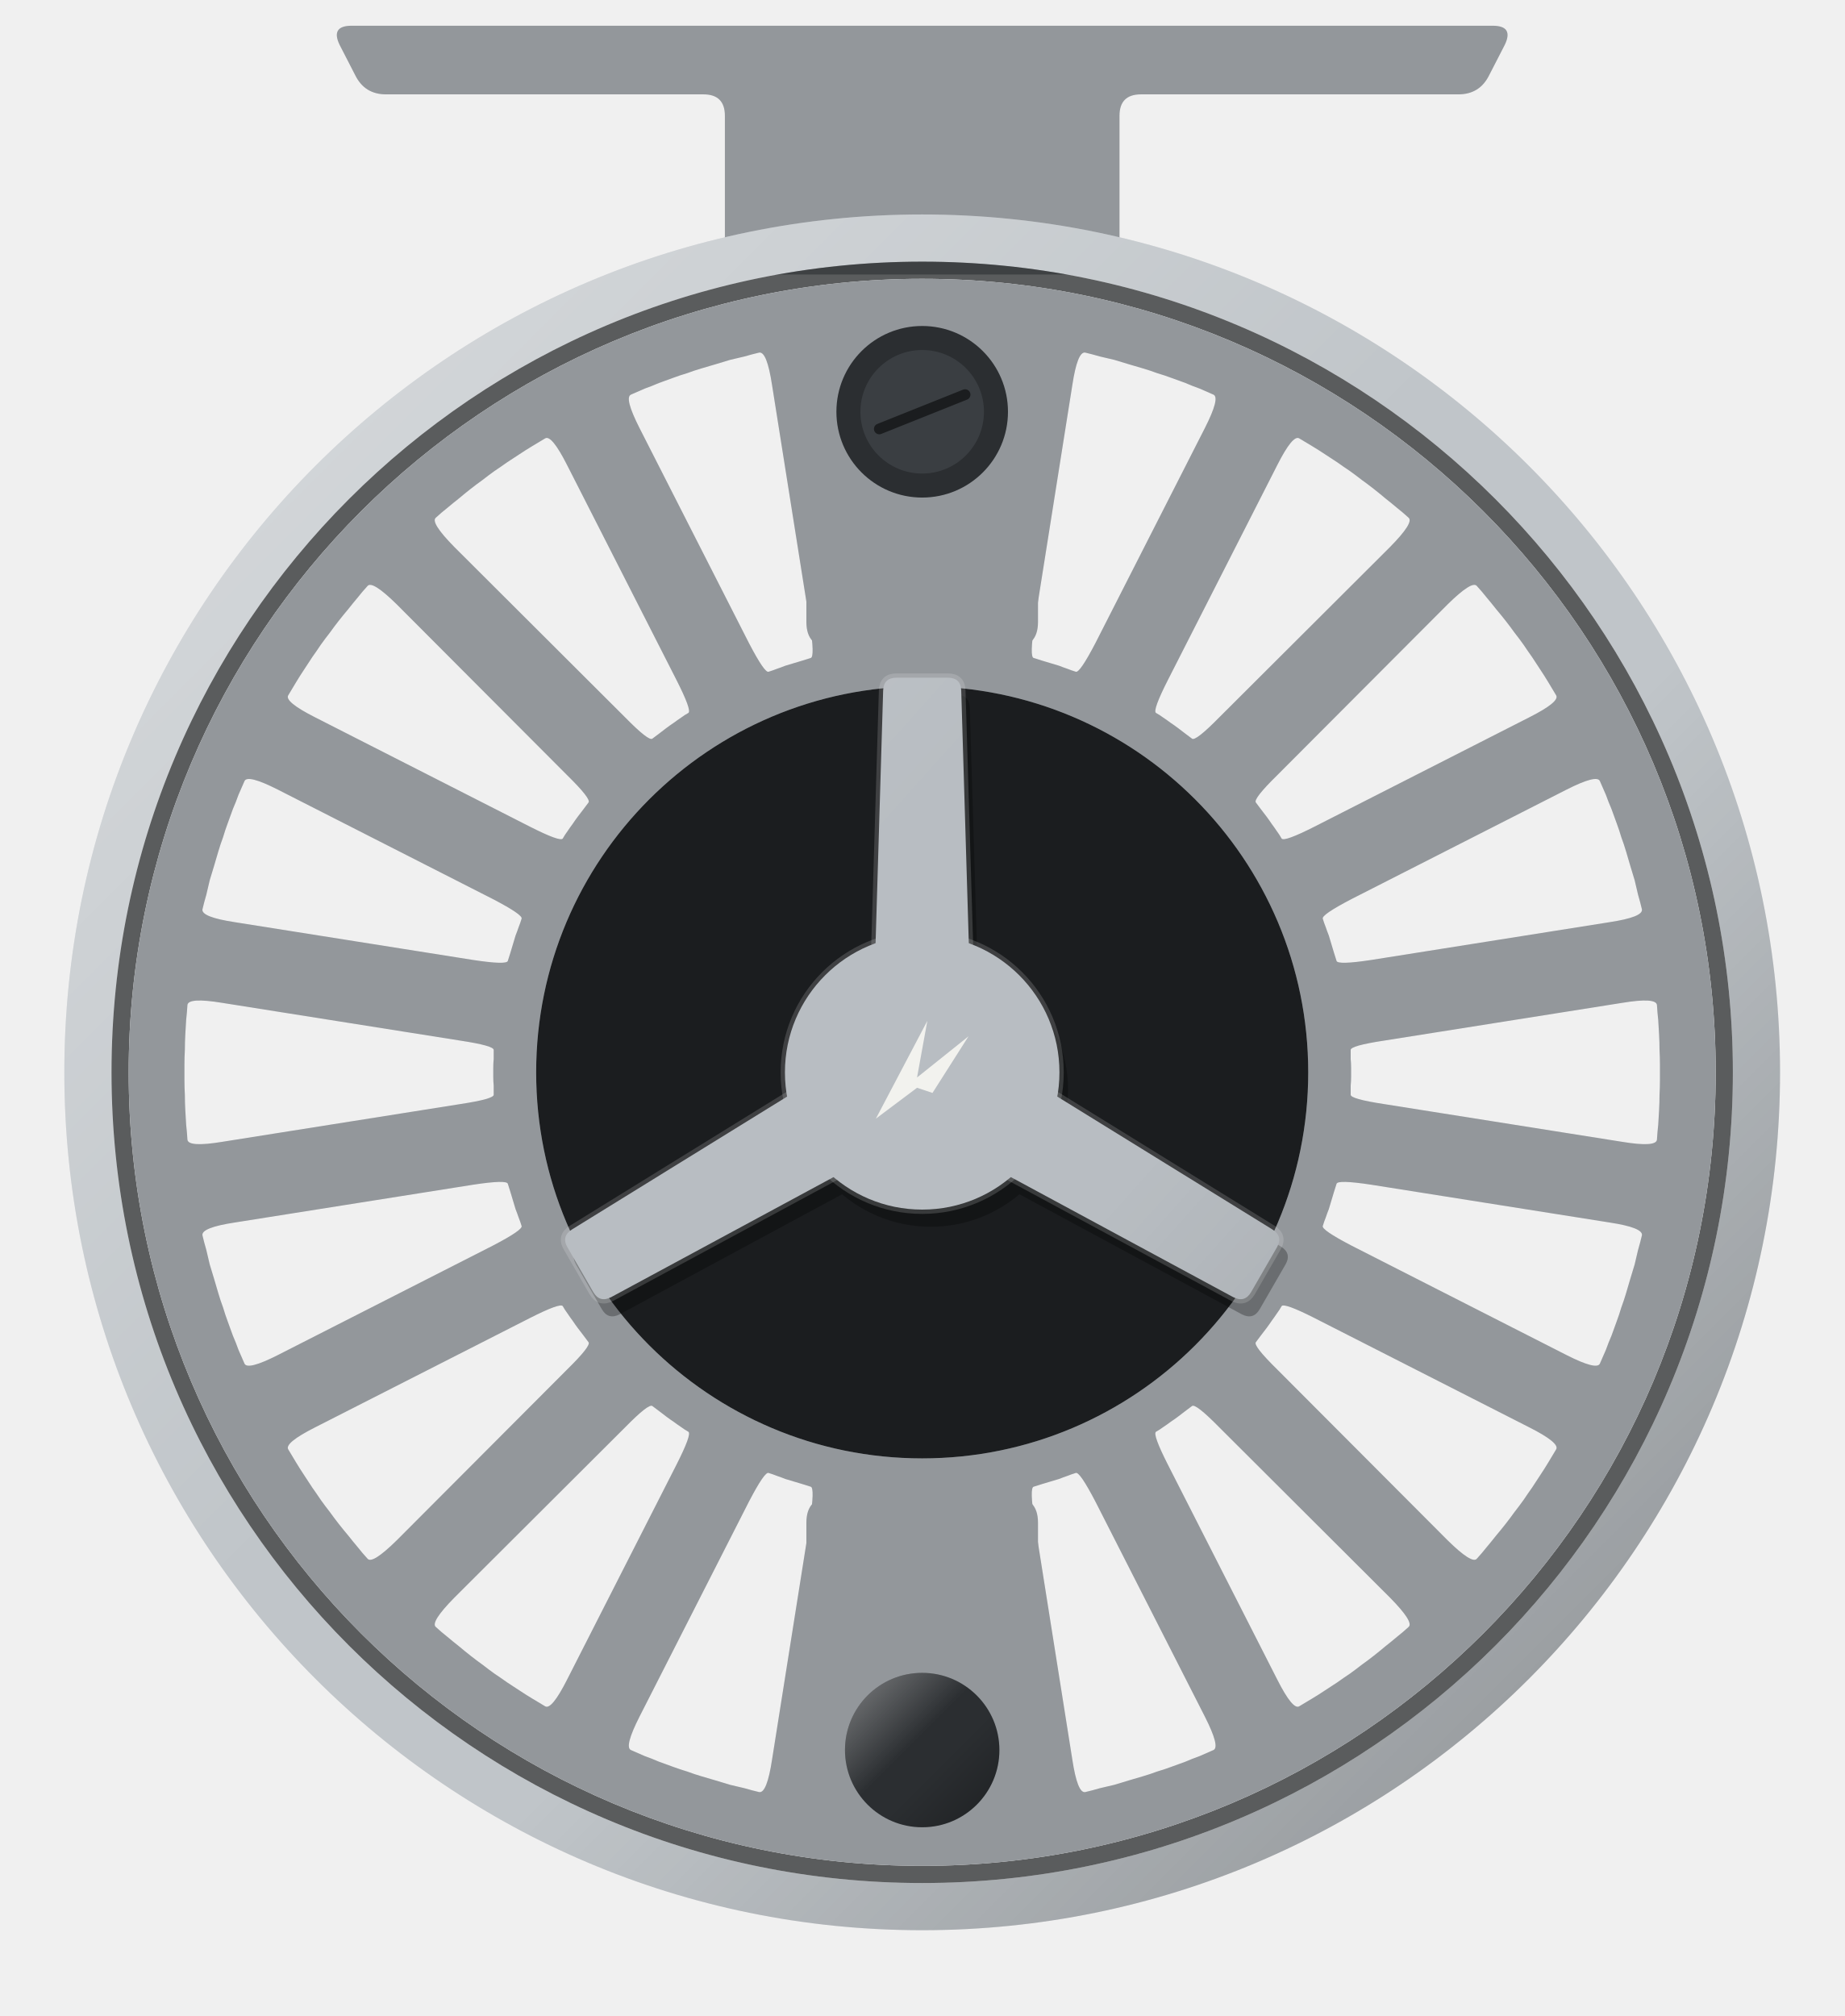
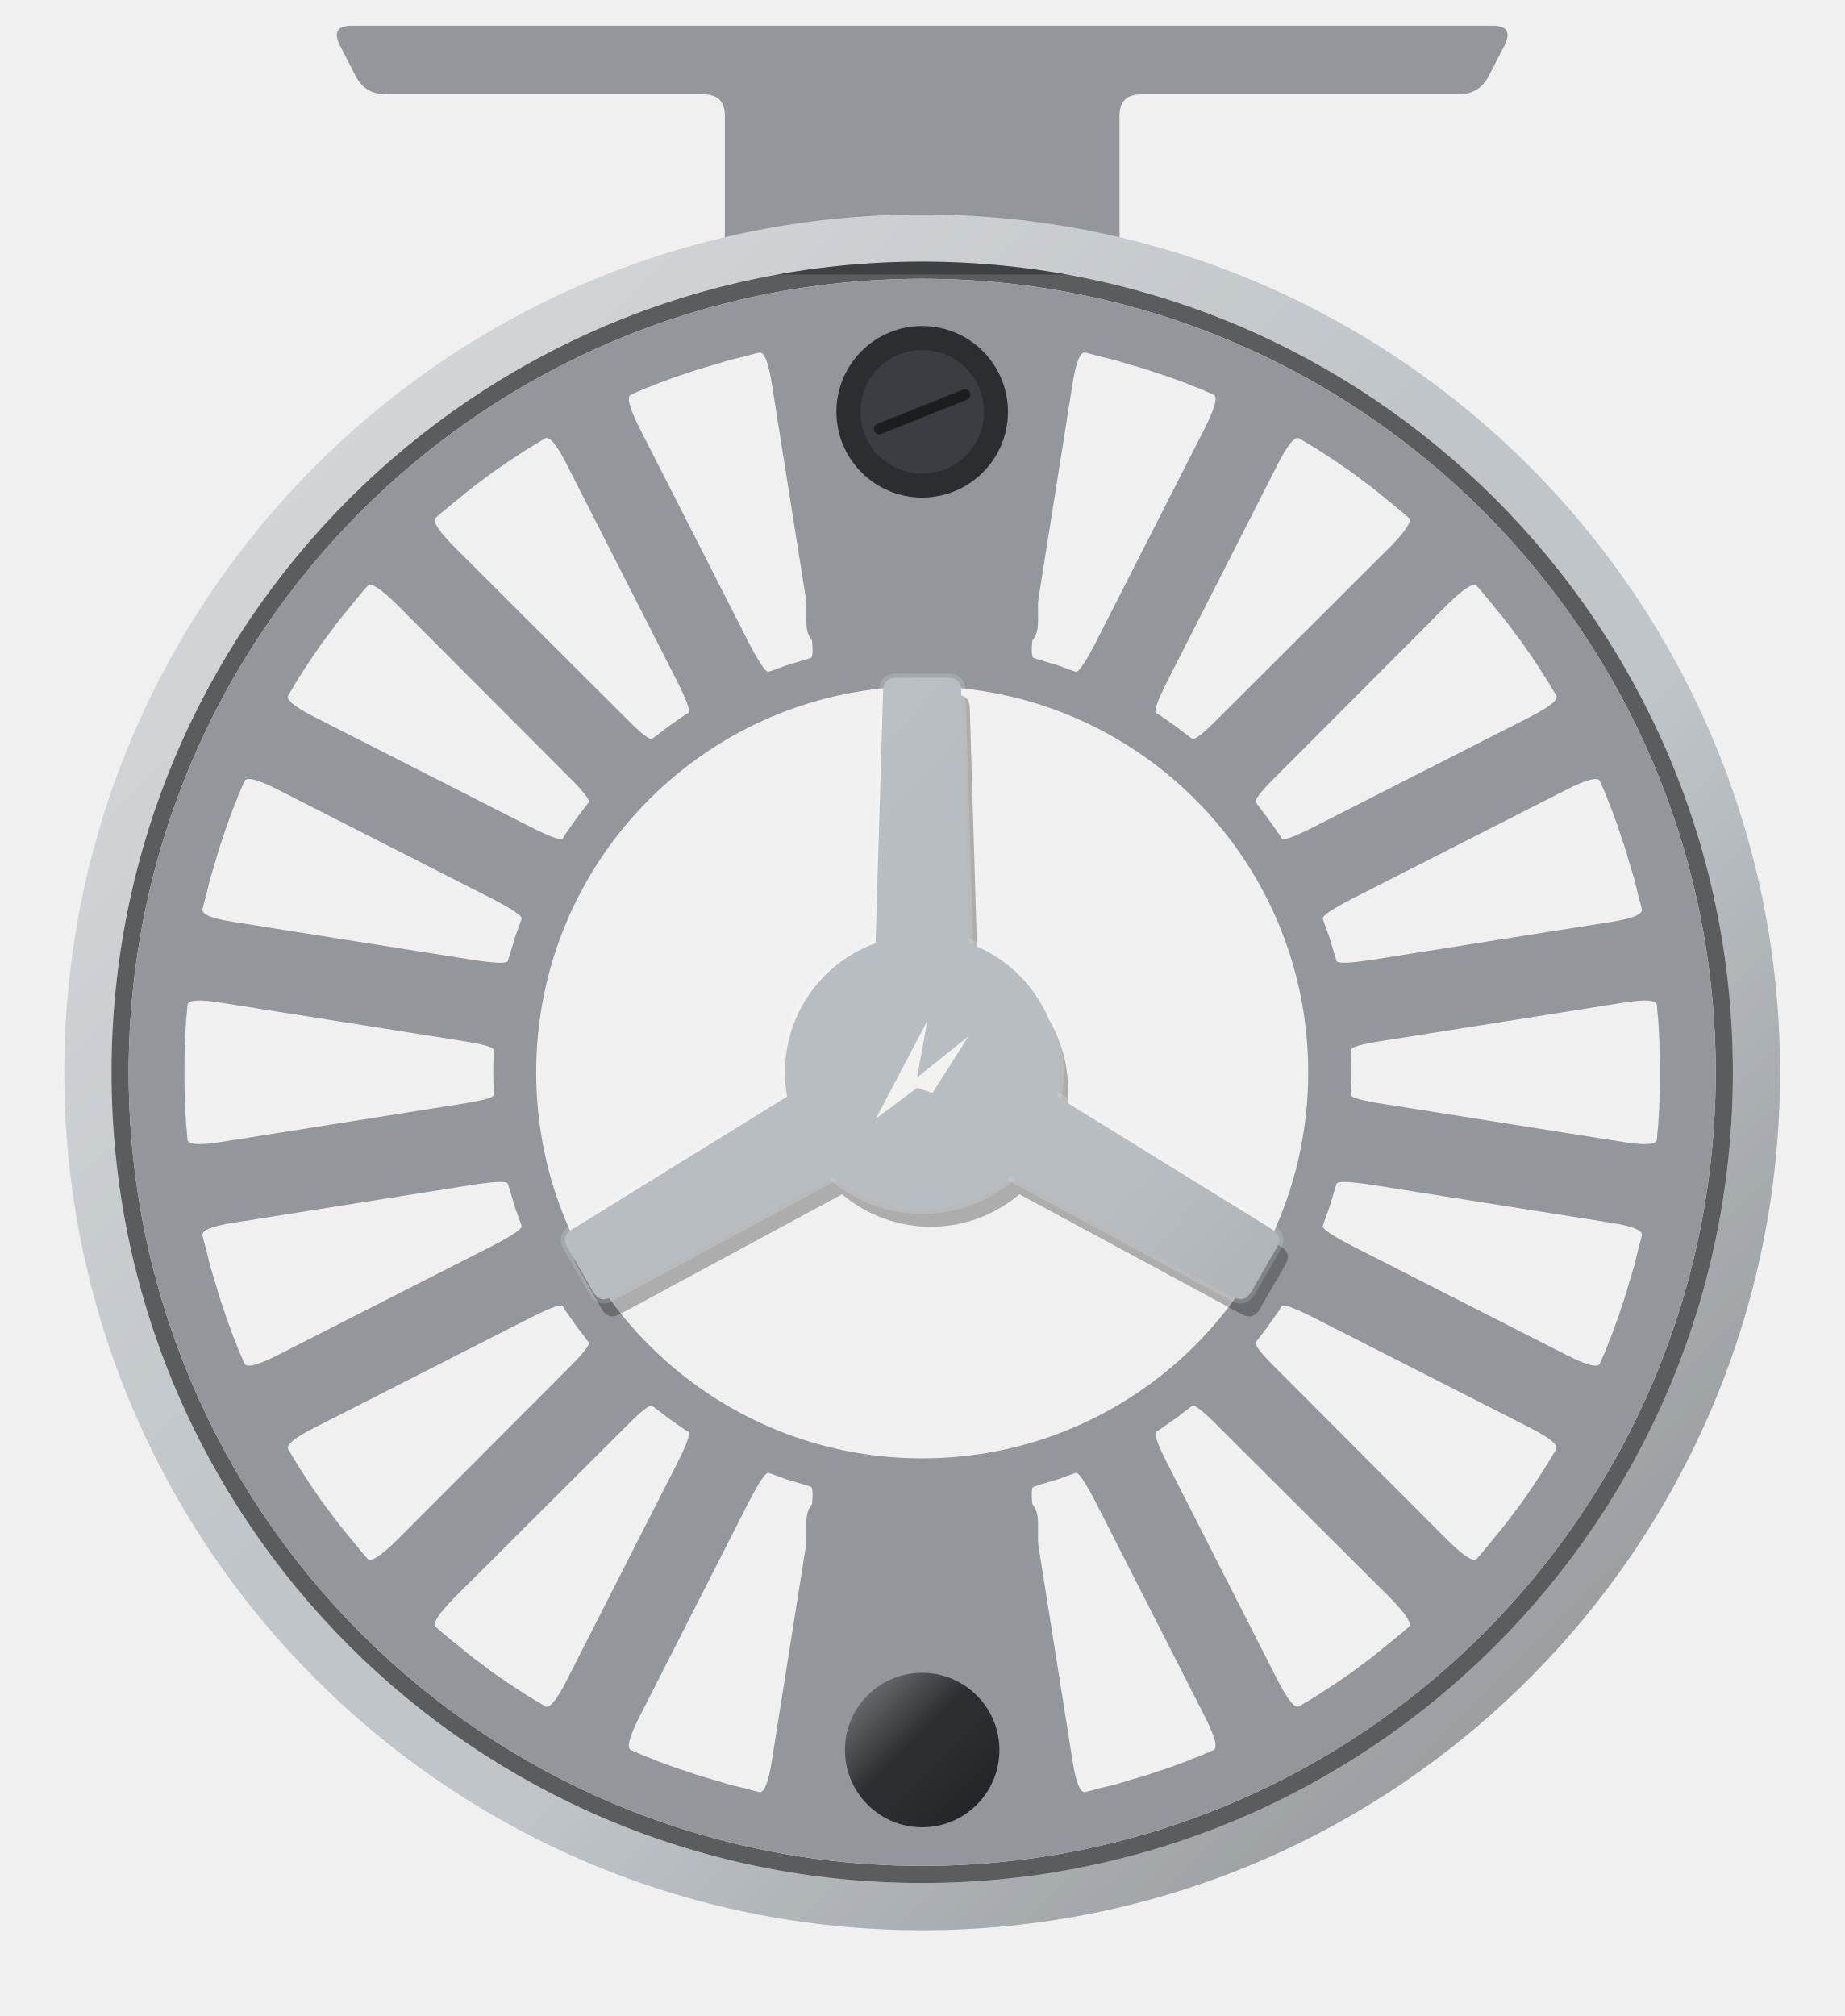
<svg xmlns="http://www.w3.org/2000/svg" data-arbor="100" viewBox="-215 -250 430 470" color="#b8bdc2" data-handles="0 -154 20">
  <defs>
    <linearGradient id="sheen" x1="0" y1="0" x2="1" y2="1">
      <stop offset="0" stop-color="#fff" stop-opacity=".4" />
      <stop offset=".45" stop-color="#fff" stop-opacity="0" />
      <stop offset=".6" stop-color="#000" stop-opacity="0" />
      <stop offset="1" stop-color="#000" stop-opacity=".3" />
    </linearGradient>
    <g id="back" fill-rule="evenodd">
      <path d="M-185 0a185 185 0 1 0 370 0a185 185 0 1 0 -370 0ZM-90 0a90 90 0 1 0 180 0a90 90 0 1 0 -180 0ZM-16.2 -163.2Q-17.5 -171.1 -15.7 -171.3L-15.7 -171.3Q-14 -171.4 -12.2 -171.6L-12.2 -171.6Q-10.5 -171.7 -8.8 -171.8L-8.8 -171.8Q-7 -171.9 -5.3 -171.9L-5.3 -171.9Q-3.5 -172 -1.8 -172L-1.8 -172Q0 -172 1.8 -172L1.8 -172Q3.5 -172 5.3 -171.9L5.3 -171.9Q7 -171.9 8.8 -171.8L8.8 -171.8Q10.5 -171.7 12.2 -171.6L12.2 -171.6Q14 -171.4 15.7 -171.3L15.7 -171.3Q17.5 -171.1 16.2 -163.2L7.4 -107.7Q6.2 -99.8 5.2 -99.9L5.2 -99.9Q4.1 -99.9 3.1 -99.9L3.1 -99.9Q2.1 -100 1 -100L1 -100Q0 -100 -1 -100L-1 -100Q-2.1 -100 -3.1 -99.9L-3.1 -99.9Q-4.1 -99.9 -5.2 -99.9L-5.2 -99.9Q-6.2 -99.8 -7.4 -107.7ZM35 -160.2Q36.2 -168.1 38 -167.8L38 -167.8Q39.7 -167.4 41.4 -166.9L41.4 -166.9Q43.1 -166.5 44.8 -166.1L44.8 -166.1Q46.4 -165.6 48.1 -165.1L48.1 -165.1Q49.8 -164.6 51.5 -164.1L51.5 -164.1Q53.2 -163.6 54.8 -163L54.8 -163Q56.5 -162.5 58.1 -161.9L58.1 -161.9Q59.8 -161.3 61.4 -160.7L61.4 -160.7Q63 -160 64.7 -159.4L64.7 -159.4Q66.3 -158.7 67.9 -158L67.9 -158Q69.5 -157.3 65.9 -150.2L40.4 -100.1Q36.7 -93 35.8 -93.4L35.8 -93.4Q34.8 -93.7 33.8 -94.1L33.8 -94.1Q32.9 -94.4 31.9 -94.8L31.9 -94.8Q30.9 -95.1 29.9 -95.4L29.9 -95.4Q28.9 -95.7 27.9 -96L27.9 -96Q26.9 -96.3 26 -96.6L26 -96.6Q25 -96.8 26.2 -104.7ZM82.8 -141.6Q86.4 -148.7 87.9 -147.8L87.9 -147.8Q89.4 -146.9 90.9 -146L90.9 -146Q92.4 -145.1 93.9 -144.1L93.9 -144.1Q95.3 -143.2 96.8 -142.2L96.8 -142.2Q98.2 -141.2 99.7 -140.2L99.7 -140.2Q101.1 -139.2 102.5 -138.1L102.5 -138.1Q103.9 -137.1 105.3 -136L105.3 -136Q106.7 -134.9 108 -133.8L108 -133.8Q109.4 -132.7 110.7 -131.6L110.7 -131.6Q112.1 -130.5 113.4 -129.3L113.4 -129.3Q114.7 -128.2 109.1 -122.5L69.3 -82.8Q63.7 -77.1 62.9 -77.8L62.9 -77.8Q62.1 -78.4 61.3 -79L61.3 -79Q60.4 -79.7 59.6 -80.3L59.6 -80.3Q58.8 -80.9 57.9 -81.5L57.9 -81.5Q57.1 -82.1 56.2 -82.7L56.2 -82.7Q55.4 -83.3 54.5 -83.8L54.5 -83.8Q53.7 -84.4 57.3 -91.5ZM122.5 -109.1Q128.2 -114.7 129.3 -113.4L129.3 -113.4Q130.5 -112.1 131.6 -110.7L131.6 -110.7Q132.7 -109.4 133.8 -108L133.8 -108Q134.9 -106.7 136 -105.3L136 -105.3Q137.1 -103.9 138.1 -102.5L138.1 -102.5Q139.2 -101.1 140.2 -99.7L140.2 -99.7Q141.2 -98.2 142.2 -96.8L142.2 -96.8Q143.2 -95.3 144.1 -93.9L144.1 -93.9Q145.1 -92.4 146 -90.9L146 -90.9Q146.9 -89.4 147.8 -87.9L147.8 -87.9Q148.7 -86.4 141.6 -82.8L91.5 -57.3Q84.4 -53.7 83.8 -54.5L83.8 -54.5Q83.3 -55.4 82.7 -56.2L82.7 -56.2Q82.1 -57.1 81.5 -57.9L81.5 -57.9Q80.9 -58.8 80.3 -59.6L80.3 -59.6Q79.7 -60.4 79 -61.3L79 -61.3Q78.4 -62.1 77.8 -62.9L77.8 -62.9Q77.1 -63.7 82.8 -69.3ZM150.2 -65.9Q157.3 -69.5 158 -67.9L158 -67.9Q158.7 -66.3 159.4 -64.7L159.4 -64.7Q160 -63 160.7 -61.4L160.7 -61.4Q161.3 -59.8 161.9 -58.1L161.9 -58.1Q162.5 -56.5 163 -54.8L163 -54.8Q163.6 -53.2 164.1 -51.5L164.1 -51.5Q164.6 -49.8 165.1 -48.1L165.1 -48.1Q165.6 -46.4 166.1 -44.8L166.1 -44.8Q166.5 -43.1 166.9 -41.4L166.9 -41.4Q167.4 -39.7 167.8 -38L167.8 -38Q168.1 -36.2 160.2 -35L104.7 -26.2Q96.8 -25 96.6 -26L96.6 -26Q96.3 -26.9 96 -27.9L96 -27.9Q95.7 -28.9 95.4 -29.9L95.4 -29.9Q95.1 -30.9 94.8 -31.9L94.8 -31.9Q94.4 -32.9 94.1 -33.8L94.1 -33.8Q93.7 -34.8 93.4 -35.8L93.4 -35.8Q93 -36.7 100.1 -40.4ZM163.2 -16.2Q171.1 -17.5 171.3 -15.7L171.3 -15.7Q171.4 -14 171.6 -12.2L171.6 -12.2Q171.7 -10.5 171.8 -8.8L171.8 -8.8Q171.9 -7 171.9 -5.3L171.9 -5.3Q172 -3.5 172 -1.8L172 -1.8Q172 0 172 1.8L172 1.8Q172 3.5 171.9 5.3L171.9 5.3Q171.9 7 171.8 8.8L171.8 8.8Q171.7 10.5 171.6 12.2L171.6 12.2Q171.4 14 171.3 15.7L171.3 15.7Q171.1 17.5 163.2 16.2L107.7 7.4Q99.8 6.2 99.9 5.2L99.9 5.2Q99.9 4.1 99.9 3.1L99.9 3.1Q100 2.1 100 1L100 1Q100 0 100 -1L100 -1Q100 -2.1 99.9 -3.1L99.9 -3.1Q99.9 -4.1 99.9 -5.2L99.9 -5.2Q99.8 -6.2 107.7 -7.4ZM160.2 35Q168.1 36.2 167.8 38L167.8 38Q167.4 39.7 166.9 41.4L166.9 41.4Q166.5 43.1 166.1 44.8L166.1 44.8Q165.6 46.4 165.1 48.1L165.1 48.1Q164.6 49.8 164.1 51.5L164.1 51.5Q163.6 53.2 163 54.8L163 54.8Q162.5 56.5 161.9 58.1L161.9 58.1Q161.3 59.8 160.7 61.4L160.7 61.4Q160 63 159.4 64.7L159.4 64.7Q158.7 66.3 158 67.9L158 67.9Q157.3 69.5 150.2 65.9L100.1 40.4Q93 36.7 93.4 35.8L93.4 35.8Q93.7 34.8 94.1 33.8L94.1 33.8Q94.4 32.9 94.8 31.9L94.8 31.9Q95.1 30.9 95.4 29.9L95.4 29.9Q95.7 28.9 96 27.9L96 27.9Q96.3 26.9 96.6 26L96.6 26Q96.8 25 104.7 26.2ZM141.6 82.8Q148.7 86.4 147.8 87.9L147.8 87.9Q146.9 89.4 146 90.9L146 90.9Q145.1 92.4 144.1 93.9L144.1 93.9Q143.2 95.3 142.2 96.8L142.2 96.8Q141.2 98.2 140.2 99.7L140.2 99.7Q139.2 101.1 138.1 102.5L138.1 102.5Q137.1 103.9 136 105.3L136 105.3Q134.9 106.7 133.8 108L133.8 108Q132.7 109.4 131.6 110.7L131.6 110.7Q130.5 112.1 129.3 113.4L129.3 113.4Q128.2 114.7 122.5 109.1L82.8 69.3Q77.1 63.7 77.8 62.9L77.8 62.9Q78.4 62.1 79 61.3L79 61.3Q79.7 60.4 80.3 59.6L80.3 59.6Q80.9 58.8 81.5 57.9L81.5 57.9Q82.1 57.1 82.7 56.2L82.7 56.2Q83.3 55.4 83.8 54.5L83.8 54.5Q84.4 53.7 91.5 57.3ZM109.1 122.5Q114.7 128.2 113.4 129.3L113.4 129.3Q112.1 130.5 110.7 131.6L110.7 131.6Q109.4 132.7 108 133.8L108 133.8Q106.7 134.9 105.3 136L105.3 136Q103.9 137.1 102.5 138.1L102.5 138.1Q101.1 139.2 99.7 140.2L99.7 140.2Q98.2 141.2 96.8 142.2L96.8 142.2Q95.3 143.2 93.9 144.1L93.9 144.1Q92.4 145.1 90.9 146L90.9 146Q89.4 146.9 87.9 147.8L87.9 147.8Q86.4 148.7 82.8 141.6L57.3 91.5Q53.7 84.4 54.5 83.8L54.5 83.8Q55.4 83.3 56.2 82.7L56.2 82.7Q57.1 82.1 57.9 81.5L57.9 81.5Q58.8 80.9 59.6 80.3L59.6 80.3Q60.4 79.7 61.3 79L61.3 79Q62.1 78.4 62.9 77.8L62.9 77.8Q63.7 77.1 69.3 82.8ZM65.9 150.2Q69.5 157.3 67.9 158L67.9 158Q66.3 158.7 64.7 159.4L64.7 159.4Q63 160 61.4 160.7L61.4 160.7Q59.8 161.3 58.1 161.9L58.1 161.9Q56.5 162.5 54.8 163L54.8 163Q53.2 163.6 51.5 164.1L51.5 164.1Q49.8 164.6 48.1 165.1L48.1 165.1Q46.4 165.6 44.8 166.1L44.8 166.1Q43.1 166.5 41.4 166.9L41.4 166.9Q39.7 167.4 38 167.8L38 167.8Q36.2 168.1 35 160.2L26.2 104.7Q25 96.8 26 96.6L26 96.6Q26.9 96.3 27.9 96L27.9 96Q28.9 95.7 29.9 95.4L29.9 95.4Q30.9 95.1 31.9 94.8L31.9 94.8Q32.9 94.4 33.8 94.1L33.8 94.1Q34.8 93.7 35.8 93.4L35.8 93.4Q36.7 93 40.4 100.1ZM16.2 163.2Q17.5 171.1 15.7 171.3L15.7 171.3Q14 171.4 12.2 171.6L12.2 171.6Q10.5 171.7 8.8 171.8L8.8 171.8Q7 171.9 5.3 171.9L5.3 171.9Q3.5 172 1.8 172L1.8 172Q0 172 -1.8 172L-1.8 172Q-3.5 172 -5.3 171.9L-5.3 171.9Q-7 171.9 -8.8 171.8L-8.8 171.8Q-10.5 171.7 -12.2 171.6L-12.2 171.6Q-14 171.4 -15.7 171.3L-15.7 171.3Q-17.5 171.1 -16.2 163.2L-7.4 107.7Q-6.2 99.8 -5.2 99.9L-5.2 99.9Q-4.1 99.9 -3.1 99.9L-3.1 99.9Q-2.1 100 -1 100L-1 100Q0 100 1 100L1 100Q2.1 100 3.1 99.9L3.1 99.9Q4.1 99.9 5.2 99.9L5.2 99.9Q6.2 99.8 7.4 107.7ZM-35 160.2Q-36.2 168.1 -38 167.8L-38 167.8Q-39.7 167.4 -41.4 166.9L-41.4 166.9Q-43.1 166.5 -44.8 166.1L-44.8 166.1Q-46.4 165.6 -48.1 165.1L-48.1 165.1Q-49.8 164.6 -51.5 164.1L-51.5 164.1Q-53.2 163.6 -54.8 163L-54.8 163Q-56.5 162.5 -58.1 161.9L-58.1 161.9Q-59.8 161.3 -61.4 160.7L-61.4 160.7Q-63 160 -64.7 159.4L-64.7 159.4Q-66.3 158.7 -67.9 158L-67.9 158Q-69.5 157.3 -65.9 150.2L-40.4 100.1Q-36.7 93 -35.8 93.4L-35.8 93.4Q-34.8 93.7 -33.8 94.1L-33.8 94.1Q-32.9 94.4 -31.9 94.8L-31.9 94.8Q-30.9 95.1 -29.9 95.4L-29.9 95.4Q-28.9 95.7 -27.9 96L-27.9 96Q-26.9 96.3 -26 96.6L-26 96.6Q-25 96.8 -26.2 104.7ZM-82.8 141.6Q-86.4 148.7 -87.9 147.8L-87.9 147.8Q-89.4 146.9 -90.9 146L-90.9 146Q-92.4 145.1 -93.9 144.1L-93.9 144.1Q-95.3 143.2 -96.8 142.2L-96.8 142.2Q-98.2 141.2 -99.7 140.2L-99.7 140.2Q-101.1 139.2 -102.5 138.1L-102.5 138.1Q-103.9 137.1 -105.3 136L-105.3 136Q-106.7 134.9 -108 133.8L-108 133.8Q-109.4 132.7 -110.7 131.6L-110.7 131.6Q-112.1 130.5 -113.4 129.3L-113.4 129.3Q-114.7 128.2 -109.1 122.5L-69.3 82.8Q-63.7 77.1 -62.9 77.8L-62.9 77.8Q-62.1 78.4 -61.3 79L-61.3 79Q-60.4 79.7 -59.6 80.3L-59.6 80.3Q-58.8 80.9 -57.9 81.5L-57.9 81.5Q-57.1 82.1 -56.2 82.7L-56.2 82.7Q-55.4 83.3 -54.5 83.8L-54.5 83.8Q-53.7 84.4 -57.3 91.5ZM-122.5 109.1Q-128.2 114.7 -129.3 113.4L-129.3 113.4Q-130.5 112.1 -131.6 110.7L-131.6 110.7Q-132.7 109.4 -133.8 108L-133.8 108Q-134.9 106.7 -136 105.3L-136 105.3Q-137.1 103.9 -138.1 102.5L-138.1 102.5Q-139.2 101.1 -140.2 99.7L-140.2 99.7Q-141.2 98.2 -142.2 96.8L-142.2 96.8Q-143.2 95.3 -144.1 93.9L-144.1 93.9Q-145.1 92.4 -146 90.9L-146 90.9Q-146.9 89.4 -147.8 87.9L-147.8 87.9Q-148.7 86.4 -141.6 82.8L-91.5 57.3Q-84.4 53.7 -83.8 54.5L-83.8 54.5Q-83.3 55.4 -82.7 56.2L-82.7 56.2Q-82.1 57.1 -81.5 57.9L-81.5 57.9Q-80.9 58.8 -80.3 59.6L-80.3 59.6Q-79.7 60.4 -79 61.3L-79 61.3Q-78.4 62.1 -77.8 62.9L-77.8 62.9Q-77.1 63.7 -82.8 69.3ZM-150.2 65.9Q-157.3 69.5 -158 67.9L-158 67.9Q-158.7 66.3 -159.4 64.7L-159.4 64.7Q-160 63 -160.7 61.4L-160.7 61.4Q-161.3 59.8 -161.9 58.1L-161.9 58.1Q-162.5 56.5 -163 54.8L-163 54.8Q-163.6 53.2 -164.1 51.5L-164.1 51.5Q-164.6 49.8 -165.1 48.1L-165.1 48.1Q-165.6 46.4 -166.1 44.8L-166.1 44.8Q-166.5 43.1 -166.9 41.4L-166.9 41.4Q-167.4 39.7 -167.8 38L-167.8 38Q-168.1 36.2 -160.2 35L-104.7 26.2Q-96.8 25 -96.6 26L-96.6 26Q-96.3 26.9 -96 27.9L-96 27.9Q-95.7 28.9 -95.4 29.9L-95.4 29.9Q-95.1 30.9 -94.8 31.9L-94.8 31.9Q-94.4 32.9 -94.1 33.8L-94.1 33.8Q-93.7 34.8 -93.4 35.8L-93.4 35.8Q-93 36.7 -100.1 40.4ZM-163.2 16.2Q-171.1 17.5 -171.3 15.7L-171.3 15.7Q-171.4 14 -171.6 12.2L-171.6 12.2Q-171.7 10.5 -171.8 8.8L-171.8 8.8Q-171.9 7 -171.9 5.3L-171.9 5.3Q-172 3.5 -172 1.8L-172 1.8Q-172 0 -172 -1.8L-172 -1.8Q-172 -3.5 -171.9 -5.3L-171.9 -5.3Q-171.9 -7 -171.8 -8.8L-171.8 -8.8Q-171.7 -10.5 -171.6 -12.2L-171.6 -12.2Q-171.4 -14 -171.3 -15.7L-171.3 -15.7Q-171.1 -17.5 -163.2 -16.2L-107.7 -7.4Q-99.8 -6.2 -99.9 -5.2L-99.9 -5.2Q-99.9 -4.1 -99.9 -3.1L-99.9 -3.1Q-100 -2.1 -100 -1L-100 -1Q-100 0 -100 1L-100 1Q-100 2.1 -99.9 3.1L-99.9 3.1Q-99.9 4.1 -99.9 5.2L-99.9 5.2Q-99.8 6.2 -107.7 7.4ZM-160.2 -35Q-168.1 -36.2 -167.8 -38L-167.8 -38Q-167.4 -39.7 -166.9 -41.4L-166.9 -41.4Q-166.5 -43.1 -166.1 -44.8L-166.1 -44.8Q-165.6 -46.4 -165.1 -48.1L-165.1 -48.1Q-164.6 -49.8 -164.1 -51.5L-164.1 -51.5Q-163.6 -53.2 -163 -54.8L-163 -54.8Q-162.5 -56.5 -161.9 -58.1L-161.9 -58.1Q-161.3 -59.8 -160.7 -61.4L-160.7 -61.4Q-160 -63 -159.4 -64.7L-159.4 -64.7Q-158.7 -66.3 -158 -67.9L-158 -67.9Q-157.3 -69.5 -150.2 -65.9L-100.1 -40.4Q-93 -36.7 -93.4 -35.8L-93.4 -35.8Q-93.7 -34.8 -94.1 -33.8L-94.1 -33.8Q-94.4 -32.9 -94.8 -31.9L-94.8 -31.9Q-95.1 -30.9 -95.4 -29.9L-95.4 -29.9Q-95.7 -28.9 -96 -27.9L-96 -27.9Q-96.3 -26.9 -96.6 -26L-96.6 -26Q-96.8 -25 -104.7 -26.2ZM-141.6 -82.8Q-148.7 -86.4 -147.8 -87.9L-147.8 -87.9Q-146.9 -89.4 -146 -90.9L-146 -90.9Q-145.1 -92.4 -144.1 -93.9L-144.1 -93.9Q-143.2 -95.3 -142.2 -96.8L-142.2 -96.8Q-141.2 -98.2 -140.2 -99.7L-140.2 -99.7Q-139.2 -101.1 -138.1 -102.5L-138.1 -102.5Q-137.1 -103.9 -136 -105.3L-136 -105.3Q-134.9 -106.7 -133.8 -108L-133.8 -108Q-132.7 -109.4 -131.6 -110.7L-131.6 -110.7Q-130.5 -112.1 -129.3 -113.4L-129.3 -113.4Q-128.2 -114.7 -122.5 -109.1L-82.8 -69.3Q-77.1 -63.7 -77.8 -62.9L-77.8 -62.9Q-78.4 -62.1 -79 -61.3L-79 -61.3Q-79.7 -60.4 -80.3 -59.6L-80.3 -59.6Q-80.9 -58.8 -81.5 -57.9L-81.5 -57.9Q-82.1 -57.1 -82.7 -56.2L-82.7 -56.2Q-83.3 -55.4 -83.8 -54.5L-83.8 -54.5Q-84.4 -53.7 -91.5 -57.3ZM-109.1 -122.5Q-114.7 -128.2 -113.4 -129.3L-113.4 -129.3Q-112.1 -130.5 -110.7 -131.6L-110.7 -131.6Q-109.4 -132.7 -108 -133.8L-108 -133.8Q-106.7 -134.9 -105.3 -136L-105.3 -136Q-103.9 -137.1 -102.5 -138.1L-102.5 -138.1Q-101.1 -139.2 -99.7 -140.2L-99.7 -140.2Q-98.2 -141.2 -96.8 -142.2L-96.8 -142.2Q-95.3 -143.2 -93.9 -144.1L-93.9 -144.1Q-92.4 -145.1 -90.9 -146L-90.9 -146Q-89.4 -146.9 -87.9 -147.8L-87.9 -147.8Q-86.4 -148.7 -82.8 -141.6L-57.3 -91.5Q-53.7 -84.4 -54.5 -83.8L-54.5 -83.8Q-55.4 -83.3 -56.2 -82.7L-56.2 -82.7Q-57.1 -82.1 -57.9 -81.5L-57.9 -81.5Q-58.8 -80.9 -59.6 -80.3L-59.6 -80.3Q-60.4 -79.7 -61.3 -79L-61.3 -79Q-62.1 -78.4 -62.9 -77.8L-62.9 -77.8Q-63.7 -77.1 -69.3 -82.8ZM-65.9 -150.2Q-69.5 -157.3 -67.9 -158L-67.9 -158Q-66.3 -158.7 -64.7 -159.4L-64.7 -159.4Q-63 -160 -61.4 -160.7L-61.4 -160.7Q-59.8 -161.3 -58.1 -161.9L-58.1 -161.9Q-56.5 -162.5 -54.8 -163L-54.8 -163Q-53.2 -163.6 -51.5 -164.1L-51.5 -164.1Q-49.8 -164.6 -48.1 -165.1L-48.1 -165.1Q-46.4 -165.6 -44.8 -166.1L-44.8 -166.1Q-43.1 -166.5 -41.4 -166.9L-41.4 -166.9Q-39.7 -167.4 -38 -167.8L-38 -167.8Q-36.2 -168.1 -35 -160.2L-26.2 -104.7Q-25 -96.8 -26 -96.6L-26 -96.6Q-26.9 -96.3 -27.9 -96L-27.9 -96Q-28.9 -95.7 -29.9 -95.4L-29.9 -95.4Q-30.9 -95.1 -31.9 -94.8L-31.9 -94.8Q-32.9 -94.4 -33.8 -94.1L-33.8 -94.1Q-34.8 -93.7 -35.8 -93.4L-35.8 -93.4Q-36.7 -93 -40.4 -100.1Z" />
      <path d="M-21 -99Q-27 -99 -27 -105L-27 -167Q-27 -173 -21 -173L21 -173Q27 -173 27 -167L27 -105Q27 -99 21 -99Z" />
      <path d="M21 99Q27 99 27 105L27 167Q27 173 21 173L-21 173Q-27 173 -27 167L-27 105Q-27 99 -21 99Z" />
    </g>
    <g id="body" fill-rule="evenodd">
      <path d="M8 -26Q11 -26 10.9 -29L9.1 -89Q9 -92 6 -92L-6 -92Q-9 -92 -9.1 -89L-10.9 -29Q-11 -26 -8 -26Z" />
      <path d="M18.5 19.9Q17 22.5 19.7 23.9L72.5 52.4Q75.2 53.8 76.7 51.2L82.7 40.8Q84.2 38.2 81.6 36.6L30.6 5.1Q28 3.5 26.5 6.1Z" />
      <path d="M-26.5 6.1Q-28 3.5 -30.6 5.1L-81.6 36.6Q-84.2 38.2 -82.7 40.8L-76.7 51.2Q-75.2 53.8 -72.5 52.4L-19.7 23.9Q-17 22.5 -18.5 19.9Z" />
      <path d="M-32 0a32 32 0 1 0 64 0a32 32 0 1 0 -64 0Z" />
    </g>
    <mask id="body-mask">
      <use href="#body" data-cage="" fill="#fff" />
    </mask>
  </defs>
  <g fill-rule="evenodd" fill="currentColor">
    <path d="M-135.8 -239.5Q-138 -244 -133 -244L133 -244Q138 -244 135.8 -239.5L132.2 -232.5Q130 -228 125 -228L51 -228Q46 -228 46 -223L46 -191Q46 -186 41 -186L-41 -186Q-46 -186 -46 -191L-46 -223Q-46 -228 -51 -228L-125 -228Q-130 -228 -132.2 -232.5Z" />
  </g>
  <g fill-rule="evenodd" fill="#000" opacity=".2">
    <path d="M-135.8 -239.5Q-138 -244 -133 -244L133 -244Q138 -244 135.8 -239.5L132.2 -232.5Q130 -228 125 -228L51 -228Q46 -228 46 -223L46 -191Q46 -186 41 -186L-41 -186Q-46 -186 -46 -191L-46 -223Q-46 -228 -51 -228L-125 -228Q-130 -228 -132.2 -232.5Z" />
  </g>
  <path d="M-200 0a200 200 0 1 0 400 0a200 200 0 1 0 -400 0ZM-189 0a189 189 0 1 0 378 0a189 189 0 1 0 -378 0Z" fill="currentColor" fill-rule="evenodd" />
  <path d="M-200 0a200 200 0 1 0 400 0a200 200 0 1 0 -400 0ZM-189 0a189 189 0 1 0 378 0a189 189 0 1 0 -378 0Z" fill="#fff" fill-opacity=".12" fill-rule="evenodd" />
  <path d="M-200 0a200 200 0 1 0 400 0a200 200 0 1 0 -400 0ZM-189 0a189 189 0 1 0 378 0a189 189 0 1 0 -378 0Z" fill="url(#sheen)" fill-rule="evenodd" />
  <path d="M-189 0a189 189 0 1 0 378 0a189 189 0 1 0 -378 0ZM-185 0a185 185 0 1 0 370 0a185 185 0 1 0 -370 0Z" fill="#1b1d1f" fill-opacity=".7" fill-rule="evenodd" />
  <g data-cage="">
-     <path d="M-92 0a92 92 0 1 0 184 0a92 92 0 1 0 -184 0ZM-28 0a28 28 0 1 0 56 0a28 28 0 1 0 -56 0Z" fill="#1b1d1f" fill-rule="evenodd" />
    <use href="#back" fill="currentColor" />
    <use href="#back" fill="#000" opacity=".2" />
  </g>
  <g transform="translate(2 4)">
    <use href="#body" data-cage="" fill="#000" opacity=".28" />
  </g>
  <g data-cage="">
    <use href="#body" fill="none" stroke="#fff" stroke-opacity=".16" stroke-width="2" />
    <use href="#body" fill="currentColor" />
  </g>
  <rect x="-215" y="-250" width="430" height="470" fill="url(#sheen)" mask="url(#body-mask)" />
  <g data-cage="">
    <path d="M-10.8 10.8L1.2 -12L-1.2 1.2L10.8 -8.4L2.4 4.8L-1.2 3.6Z" fill="#f2f2ee" />
    <circle cx="0" cy="-154" r="20" fill="#2b2e31" />
    <circle cx="0" cy="-154" r="14.4" fill="#3a3e42" />
    <path d="M-10 -150L10 -158" stroke="#1b1d1f" stroke-width="2.5" stroke-linecap="round" />
    <circle cx="0" cy="158" r="18" fill="#2b2e31" />
    <circle cx="0" cy="158" r="18" fill="url(#sheen)" />
  </g>
</svg>
